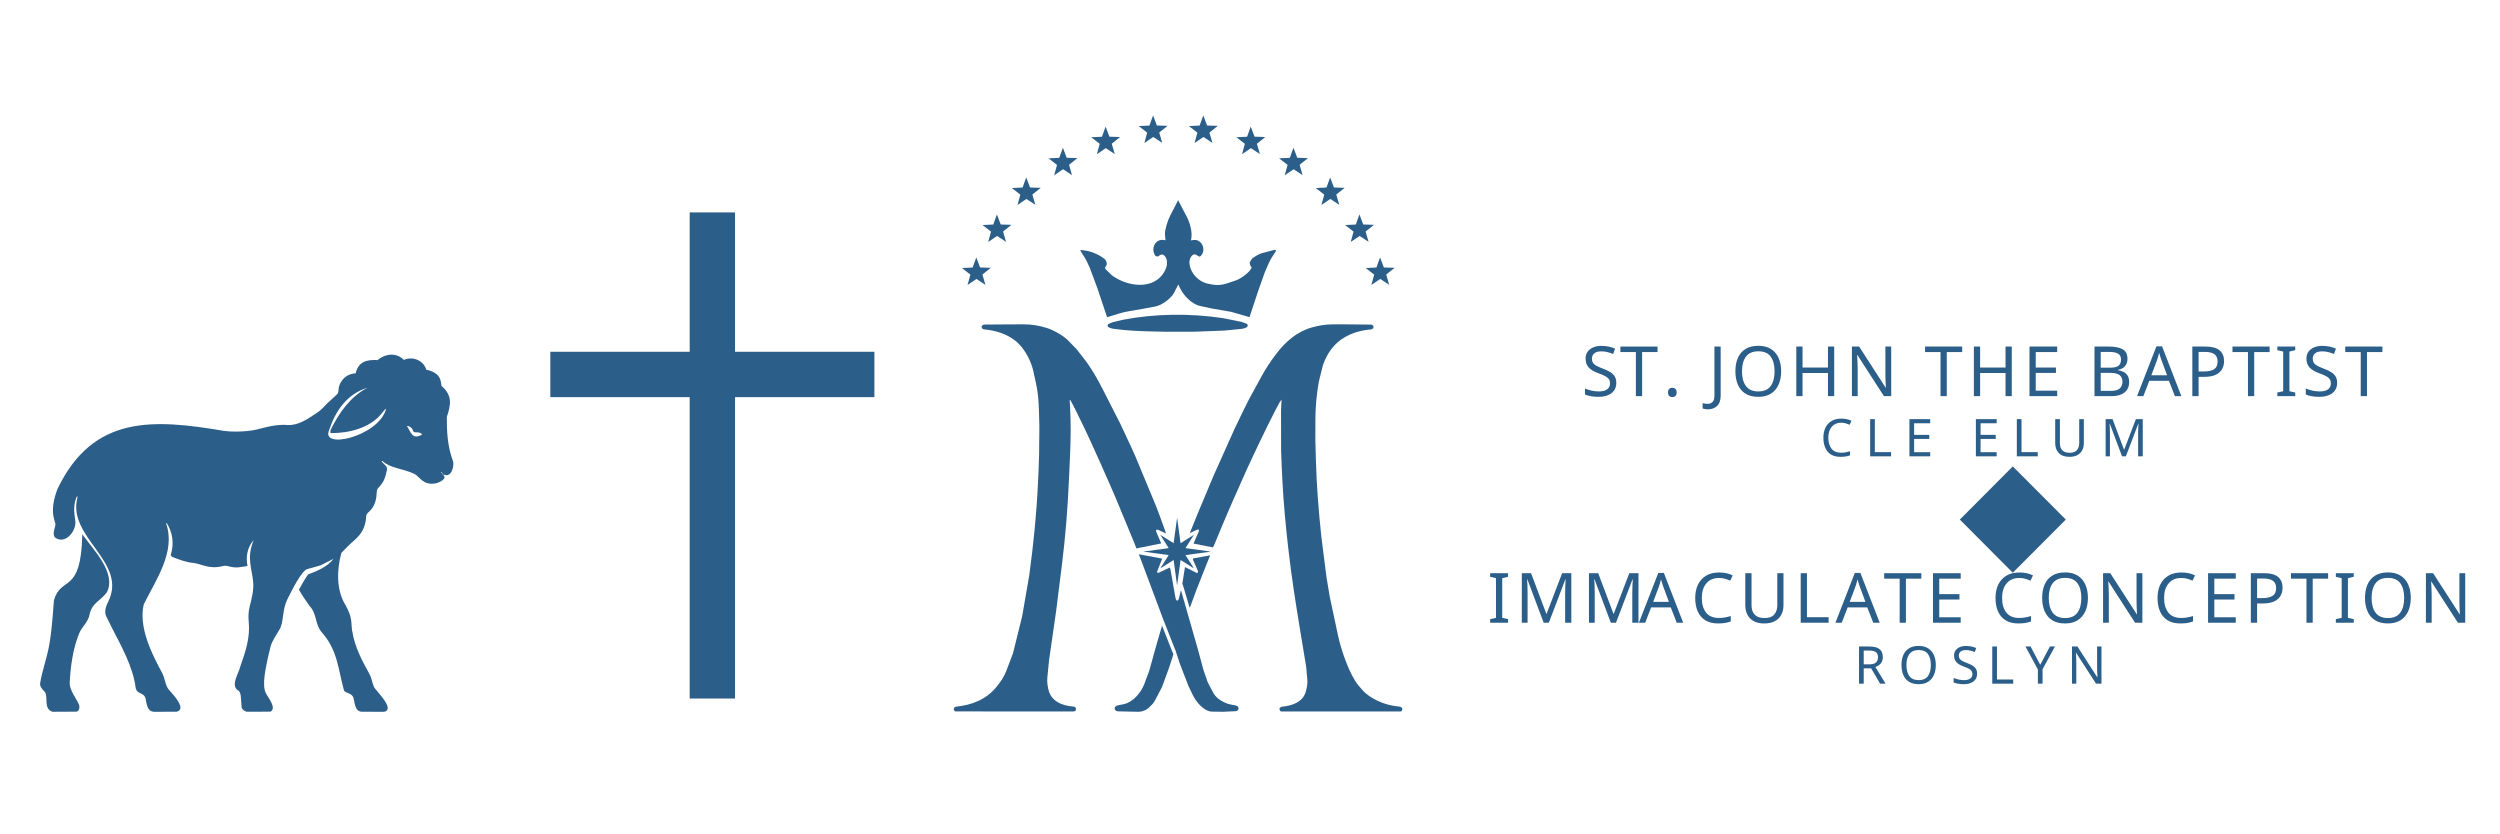
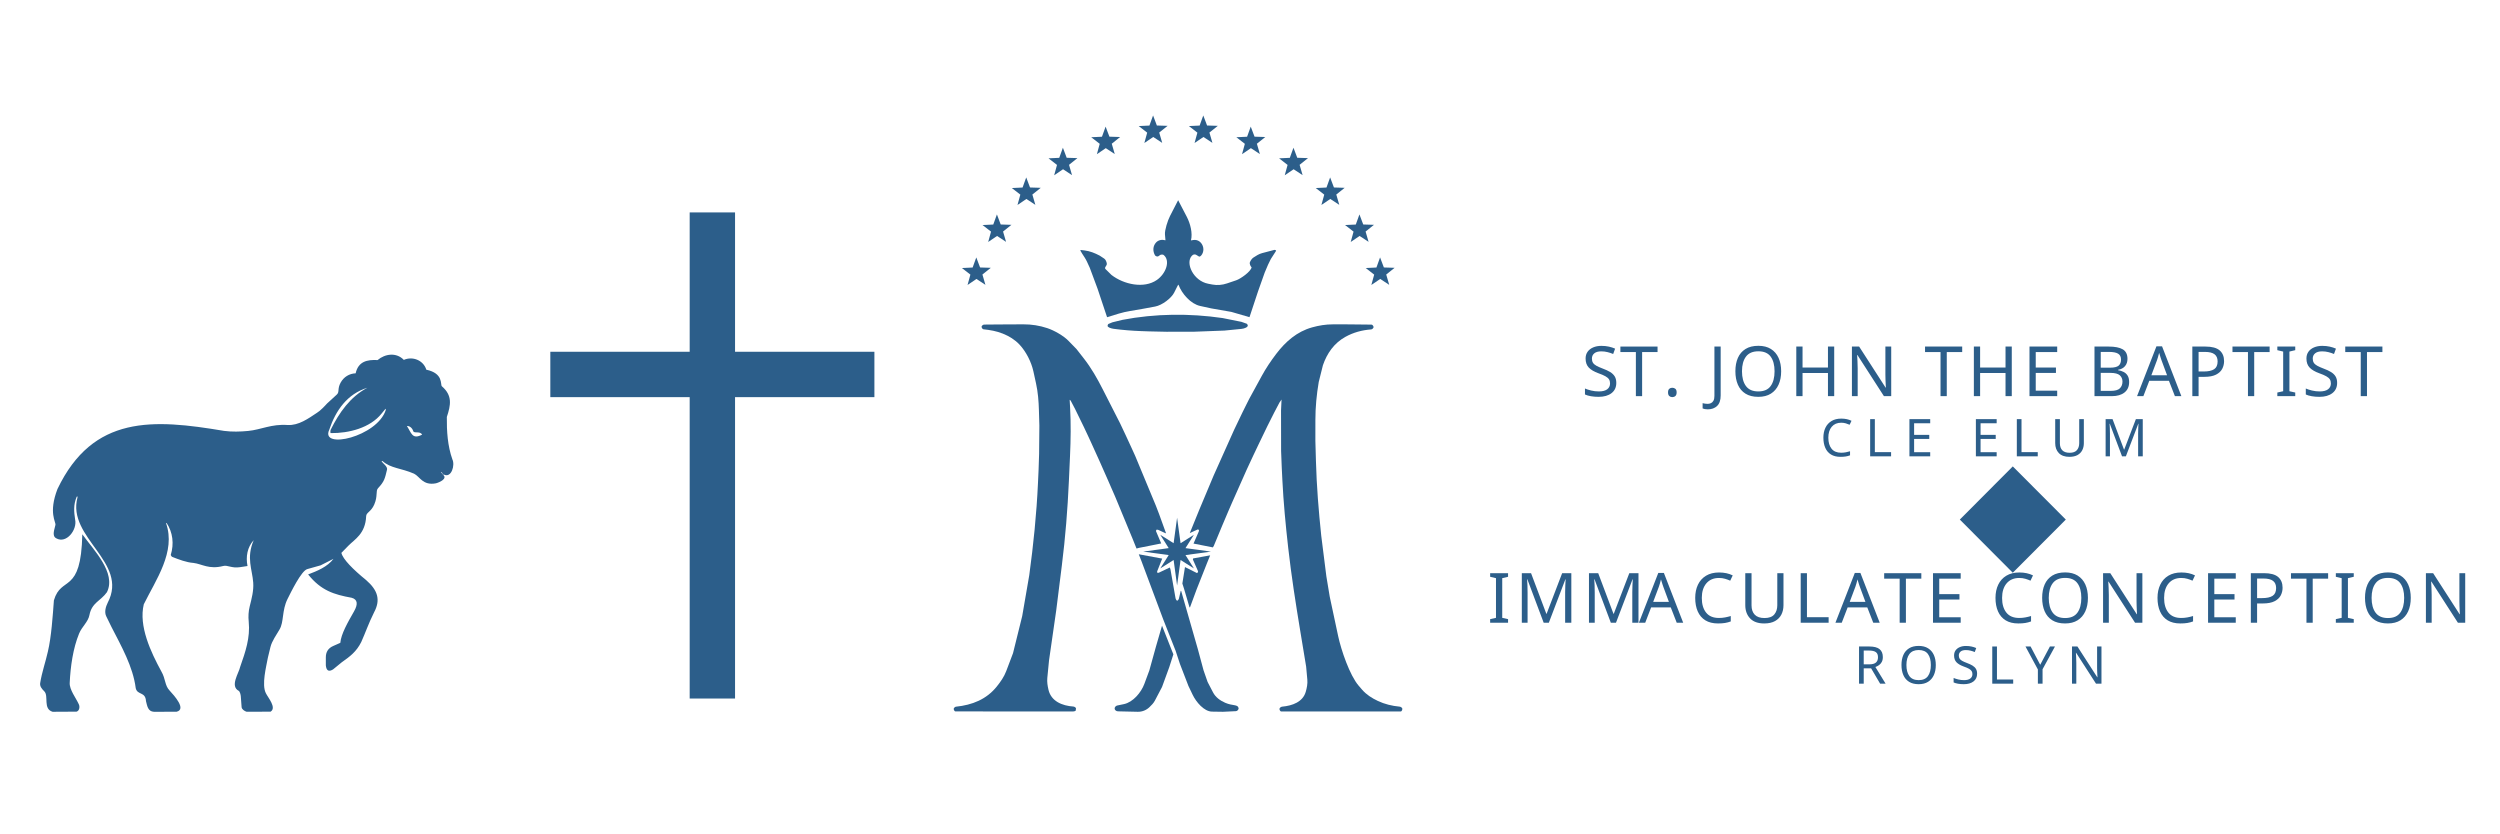
<svg xmlns="http://www.w3.org/2000/svg" id="AB4-primary-lockup" viewBox="0 0 3600 1200">
  <g id="lockup-mono-navy">
    <g id="icon-group">
      <g id="lockup-m">
        <g id="crown-stars-accent">
          <path d="M1690.99,421.07c-4.21,8.41-17.58,18.5-27.59,20.35l-19.25,3.57c-11.23,2.08-22.31,3.29-33.13,6.62l-16.83,5.18-13.66-40.93-11.23-30.18-4.13-9c-3.45-7.52-11.63-17.02-8.85-16.7l5.32.63c7.87.93,14.97,3.84,21.94,7.5l6.51,4.3c1.98,1.3,3.59,4.94,3.75,7.51.18,2.77-4.14,5.33-1.92,7.52l8.61,8.49c17.85,13.81,46.86,20,65.27,7.28,13.43-9.28,19.91-28.14,9.74-36.12-.98-.77-3.89-.59-4.88.09l-2.79,1.91c-1.08.74-3.92-.1-4.74-1.55-3.37-6.01-3.06-13.24,1.57-18.31,3.51-3.84,8.71-4.52,13.57-3.21l-.73-8.48c-.52-6.07,3.94-20.01,7.32-26.58l11.67-22.67,12.36,23.73c5.21,10,8.75,23.79,6.08,34.18l3.18-.55c7.06-1.22,12.76,3.59,14.38,10.32,1.84,7.63-3.61,14.33-5.87,13.5s-6.03-5.88-10.48-1.06c-9.61,10.41,2.29,36.07,23.6,40.17l6.05,1.16c6.97,1.34,14.28.66,20.99-1.61l13.33-4.51c6.2-2.09,21.04-12.45,22.15-18.67-1.46-1.36-3.39-5.04-2.39-7.46,1.07-2.58,2.89-5.21,5.06-6.64,3.99-2.63,7.95-5.17,12.48-6.36l17.63-4.65c.74-.19,2.92.69,2.45,1.42l-7.51,11.68-4.08,8.31-4.81,11.37-9.58,27.03-12.28,37.08-26.04-7.58-29.04-5.07-16.01-3.5c-13.41-2.93-26.22-17.26-31.22-30.73l-1.08,1.37-4.92,9.81Z" fill="#2c5e8a" />
          <path d="M1720.03,477.66l-40.21.09-25.21-.56-11.58-.41c-13.29-.47-25.98-1.55-39.23-3.26-4.08-.53-8.61-2.13-8.91-4.19-.1-.69.62-2.57,1.29-2.85l5.62-2.34,14.47-3.54c47.09-9.09,96.7-9.54,144.16-2.62l27.26,5.48,7.63,2.71c.56.2,1.45,1.88,1.5,2.48.19,2.48-4.72,4.53-9.11,4.96l-24.47,2.41-43.21,1.64Z" fill="#2c5e8a" />
          <polygon points="1719.23 818.53 1700.02 806.39 1695.01 843.11 1690.01 806.39 1670.8 818.53 1682.93 799.32 1646.21 794.31 1682.93 789.3 1670.8 770.09 1690.01 782.22 1695.01 745.51 1700.02 782.22 1719.23 770.09 1707.1 789.3 1743.81 794.31 1707.1 799.32 1719.23 818.53" fill="#2c5e8a" />
          <g id="Stars">
            <polygon id="Left_Star" data-name="Left Star" points="1419.01 410.17 1406.08 401.68 1393.28 410.37 1397.37 395.45 1385.15 385.96 1400.6 385.23 1405.85 370.68 1411.31 385.15 1426.77 385.64 1414.7 395.31 1419.01 410.17" fill="#2c5e8a" />
            <polygon points="1448.72 348.27 1435.79 339.77 1422.99 348.46 1427.08 333.54 1414.86 324.05 1430.31 323.33 1435.56 308.77 1441.02 323.25 1456.48 323.74 1444.41 333.41 1448.72 348.27" fill="#2c5e8a" />
            <polygon points="1490.92 294.98 1477.99 286.49 1465.19 295.18 1469.28 280.26 1457.06 270.77 1472.51 270.04 1477.76 255.49 1483.22 269.96 1498.68 270.45 1486.61 280.12 1490.92 294.98" fill="#2c5e8a" />
            <polygon points="1543.72 252.21 1530.79 243.71 1518 252.4 1522.08 237.48 1509.86 228 1525.31 227.27 1530.56 212.72 1536.03 227.19 1551.49 227.68 1539.41 237.35 1543.72 252.21" fill="#2c5e8a" />
            <polygon points="1605.24 221.83 1592.32 213.34 1579.52 222.03 1583.6 207.1 1571.38 197.62 1586.83 196.89 1592.08 182.34 1597.55 196.81 1613.01 197.3 1600.93 206.97 1605.24 221.83" fill="#2c5e8a" />
            <polygon points="1673.59 205.74 1660.66 197.24 1647.87 205.93 1651.95 191.01 1639.73 181.53 1655.18 180.8 1660.43 166.25 1665.89 180.72 1681.36 181.21 1669.28 190.88 1673.59 205.74" fill="#2c5e8a" />
            <polygon points="1745.88 205.74 1732.95 197.24 1720.16 205.93 1724.24 191.01 1712.02 181.53 1727.47 180.8 1732.72 166.25 1738.19 180.72 1753.65 181.21 1741.57 190.88 1745.88 205.74" fill="#2c5e8a" />
            <polygon points="1814.23 221.83 1801.3 213.34 1788.51 222.03 1792.59 207.1 1780.37 197.62 1795.82 196.89 1801.07 182.34 1806.53 196.81 1822 197.3 1809.92 206.97 1814.23 221.83" fill="#2c5e8a" />
            <polygon points="1875.75 252.21 1862.82 243.71 1850.03 252.4 1854.11 237.48 1841.89 228 1857.34 227.27 1862.59 212.72 1868.06 227.19 1883.52 227.68 1871.44 237.35 1875.75 252.21" fill="#2c5e8a" />
            <polygon points="1928.56 294.98 1915.63 286.49 1902.83 295.18 1906.91 280.26 1894.69 270.77 1910.15 270.04 1915.39 255.49 1920.86 269.96 1936.32 270.45 1924.25 280.12 1928.56 294.98" fill="#2c5e8a" />
            <polygon points="1970.76 348.27 1957.83 339.77 1945.03 348.46 1949.12 333.54 1936.9 324.05 1952.35 323.33 1957.59 308.77 1963.06 323.25 1978.52 323.74 1966.45 333.41 1970.76 348.27" fill="#2c5e8a" />
            <polygon id="Right_Star" data-name="Right Star" points="2000.47 410.17 1987.54 401.68 1974.74 410.37 1978.82 395.45 1966.6 385.96 1982.06 385.23 1987.3 370.68 1992.77 385.15 2008.23 385.64 1996.16 395.31 2000.47 410.17" fill="#2c5e8a" />
          </g>
        </g>
        <g id="m-letterform">
          <g>
            <path d="M1846.58,690.68l-.84-16.82-.95-24.42-.1-58.41.74-15.71-2.98,4.31-7.58,14.43-9.81,19.5-12.69,26.27-7.31,15.39-4.16,8.9-5.68,12.24-20.96,47.18-5.67,13.06-8.96,21.15-11.7,28.16c-.25.6-1.18,2.08-1.37,2.34l-10.17-2.01-17.73-3.49,7.67-17.62c.21-.49.29-2.12-.09-2.25l-1.5-.49-11.42,5.21,13.19-32.46,21.14-50.4,29.63-66.12,11.87-24.76,5.91-11.92,3.85-7.61,18.09-33.12c6.09-11.15,12.95-21.3,20.6-31.4,13.55-17.87,29.98-32.3,51.82-38.39,9.82-2.74,19.7-4.36,29.86-4.35l22.24.02,33.49.35c1.33.01,2.98,2.31,2.93,3.64-.04,1.19-1.88,3.17-3.29,3.27-13.4.97-25.72,4.32-37.36,10.78-16.06,8.91-26.37,23.53-32.29,40.83l-6.01,24.08c-3.09,18.21-4.82,36.17-4.83,54.73l-.02,30.09.82,29.36c1.01,36.09,3.85,71.22,7.63,107.18l7.37,58.48,4.86,29.32,12.13,56.82c4.3,20.13,16.66,56.43,29.48,71.34l4.91,5.7c6.17,7.17,14.11,12.22,22.71,16.26,10.03,4.71,20.31,7.2,31.52,8.26,1.48.14,3.14,1.36,3.67,2.44s-.46,4.49-2.23,4.49h-172.1c-1.42,0-2.73-2.85-2.46-3.9.38-1.45,2.06-2.86,3.87-3.03,14.91-1.4,29.71-6.78,33.94-21.32,1.63-5.62,2.83-11.63,2.29-17.54l-1.71-18.8-8.45-51.18c-6.63-40.15-12.81-79.49-17.38-119.92-3.7-32.75-6.77-64.73-8.44-98.12Z" fill="#2c5e8a" />
            <path d="M1704.88,847.38l-2.28-7.07,3.77-23.73,17.11,8.55c.93.47,2.16-2.43,1.62-2.78l-7.38-16.72.4-1.49,18.6-3.38,5.91-1.07-4.8,11.88-14.7,37.18-9,24.39-.61,1.65c-.12.32-.75-.65-.88-1.07l-3.35-11.41-4.41-14.93Z" fill="#2c5e8a" />
            <path d="M1540.31,575.69l.59,10.46c1.34,23.68.99,46.87-.08,70.59l-1.62,35.93c-1.84,40.86-5.04,80.91-10.12,121.45l-8.15,65.08-10.33,71.77-2.47,25.27c-.56,5.74.38,11.54,1.69,17.07,3.9,16.47,19.45,22.97,36,24.13,1.31.09,3.68,1.58,3.62,2.74-.06,1.13-.21,2.37-.41,2.98-.25.77-2.25,1.32-3.48,1.32l-169.68-.02c-1.49,0-2.72-2.82-2.52-3.91s1.84-2.77,3.19-2.91c23.54-2.43,43.95-10.55,58.8-29.02,5.5-6.85,10.49-13.93,13.6-22.15l9.82-25.93,13.22-53.39,10.17-58.94c6.01-44.21,10.48-87.8,12.52-132.29l.9-19.65.74-22.75.38-40.6-.64-21.99c-.38-13.19-1.36-26.04-4.18-38.9l-3.79-17.29c-2.96-13.48-10.46-28.33-19.99-38.52-6.68-7.14-14.96-12.18-24-15.8-9.14-3.66-18.17-5.21-28.07-6.27-1.19-.13-2.75-2.64-2.56-3.81.21-1.31,2.24-2.93,3.65-2.94l21.3-.19,35.25-.17c11.8-.06,23.28,1.76,34.48,5.48,9.98,3.32,23.43,11.02,30.44,18.24l11.61,11.94,10.72,13.73c10.65,13.64,18.97,28.33,26.87,43.82l25.2,49.45,7.83,16.6,8.47,18.35,5.37,11.79,29.79,71.7,4.54,11.82,10.16,28.08-2.43-.92-8.67-4.06c-.48-.23-1.74-.41-2.17-.42-.57-.01-1.43,1.74-1.2,2.28l6.82,16.11.65,1.54c.02.06-.66.12-1.25.24l-14.76,2.96-15.75,3.11-3.79,1.01-5.28-13.15-25.42-61.4-10.9-24.96-11.2-25.35-12.93-28.53-4.13-8.93-5.97-12.69-12.56-25.74-6.46-12.32c-.12-.23-1.62-1.28-1.44-1.13Z" fill="#2c5e8a" />
          </g>
          <g>
            <path d="M1783.53,1019.61c-1.08-5.58-8.45-2.89-19.21-7.59-7.28-3.17-13.9-7.96-17.55-14.97l-7.8-14.98-5.88-16.88-8.11-30.15-24.04-83.92c-.18-.09-.5-.25-.69-.35l-2.77,11.82c-.17.71-1.79,2.55-2.39,2.44-.92-.17-2.1-2.3-2.28-3.37l-5.49-31.24-1.92-10.9c-.09-.53-.8-2.2-.92-2.32l-15.94,7.57c-.53.25-2.2,0-2.26-.43-.04-.29-.04-1.4.14-1.85l7.15-18.1-33.73-6.24,3.98,10.19,31.63,84.63h.02s16.96,43.01,16.96,43.01c.15-.02.23-.01.1.05l6.6,20.06,12.22,31.72,6.05,12.63c5,10.44,16.36,24.11,27.91,24.29l15.75.24,18.72-.9c1.99-.1,4.15-2.45,3.76-4.47Z" fill="#2c5e8a" />
            <path d="M1700.24,850.77h0c-.24-.12-.17-.09,0,0Z" fill="#2c5e8a" />
          </g>
          <path d="M1688.12,938.45h-.01s-14.79-37.52-14.79-37.52l-8.72,30.08-9.52,34.33-7.26,19.58c-4.53,12.22-16.3,26.31-29.44,29.02l-9.51,1.97c-2.12.44-3.98,2.55-3.8,4.59.19,2.14,2.4,3.77,4.78,3.82l28.54.65c6.33.14,12.38-2.37,16.84-6.67,2.93-2.82,5.88-5.76,7.76-9.35l10.35-19.73,10.41-28.53,5.9-18.43-1.51-3.84Z" fill="#2c5e8a" />
        </g>
      </g>
      <g id="lockup-lamb">
-         <path d="M549.34,664.25c2.15,2.99,8.87,7.67,8.02,11.85-3.1,12.69-3.52,16.81-12.98,26.91-3.72,3.98-.08,11.11-5.45,23.5-4.54,10.47-11.43,11.41-11.65,16.69-1.06,25.56-16.56,33.37-25.58,42.6l-10.09,10.32c-6.96,25.46-7.27,54.23,6.16,75.65,4.8,8.51,7.98,16.91,8.4,26.77,1.08,25.26,12.67,48.28,24.71,69.95,6.27,10.82,4.55,17.97,10.24,24.41,4.38,5.66,27.33,29,12,32.1,0,0-32.31-.11-32.31-.11-9.85-.5-9.81-12.77-11.79-19.63-1.85-7.96-12.6-6.67-13.77-11.42-8.53-30.88-8.87-57.42-32.27-83.79-9.37-10.9-6.66-26.73-17.1-37.29-4.14-5.61-12.11-17.47-15.39-23.6,4.3-7.96,8-14.85,13.22-21.98,13.05-4.92,27.89-10.96,36.48-22.46l-18.5,9.37-18.99,5.35c-8.7,1.95-24.27,34.4-28.69,43.16-8.3,16.7-4.95,33.01-11.55,43.96-4.47,7.79-10.82,16.37-13.01,25.16,0,0-3.66,15.11-3.66,15.11-2.49,13.59-9.19,38.91-2.98,51.31,3.02,6.34,15.92,20.91,6.87,26.66l-34.59.13c-2.97-.9-6.95-3.56-7.18-6.67l-1.15-15.55c-.17-2.24-1.22-6.72-2.97-7.88-12.97-6.88.05-25.19,2.09-34.68,7.53-21.4,14.61-41.89,12.28-64.91-.77-7.57-.39-14.79,1.45-22.19,2.77-11.09,5.83-22.47,5.04-33.96-1.33-19.36-10.3-35.56.68-61.26-9.19,10.12-11.62,23.82-8.92,37.25l-10.55,1.62c-12.48,1.92-18.03-3.33-24.36-1.69-20.53,5.33-30.48-2.85-42.86-4.39-10.22-.7-21.16-4.98-30.61-8.68-.83-.31-2.07-2.24-2.15-2.8,4.92-15.93,3.01-32.53-6-46.15l-.75.46c14.41,41.06-14.68,81.42-32.08,116.75-7.58,31.37,10.17,68.93,25.3,96.68,6.33,10.89,4.7,20.01,11.84,27.48,6.87,7.49,24.58,26.96,10.13,30.53,0,0-32.56.1-32.56.1-8.95-.35-9.81-8.81-11.54-15.36-.76-14.02-12.35-8.24-14.77-18.67-3.92-31.04-20.82-60.62-34.85-87.99,0,0-7.6-15.49-7.6-15.49-2.99-6.09-.8-13.71,2.12-19.62,30.74-58.47-59.17-93.41-43.53-151.56-.03-1.92-.53-2.25-1.41-.33-4.46,10.91-3.74,20.87-2.03,31.98,3.41,14.91-12.56,35.5-27.11,27.23-7-3.57-2.17-13.74-1.23-19.25.99-4.25-10.35-17.25,2.96-51.78,51.18-106.81,137.84-100.88,239.89-83.67,11.57,1.51,23.11,1.19,34.74.07,18.43-1.77,33.59-10.27,56.86-8.53,15.92.81,29.62-9.28,42.25-17.65,4.02-2.22,11.39-9.84,14.45-13.31,0,0,14.06-12.89,14.06-12.89,4.2-3.85.45-8.14,5.56-17.31,4.52-8.1,12.34-12.89,21.55-13.29,3.85-17.06,16.3-19.82,31.59-19.08,10.88-9.14,27-11.4,37.78-.25,12.66-5.6,28.18.48,32.4,14.12,24.97,5.34,19.94,21.27,22.35,23.84,15.51,13.36,12.94,27.01,7.19,44.22-.23,20.46,1.12,41.69,7.97,61.04,4.13,8.24-1.37,27.39-12.16,21.91l-1.35.16c7.16,5.69-5.04,11.12-10.15,12.43-18.93,3.68-23.27-9.9-31.57-13.87-18.57-8.15-33.54-7.54-45.39-18.21l-1.4.4ZM549.57,595.46c-16.61,20.78-47.35,28.53-73.18,28.21-1.09.07-.65-4.05-.04-5.13,12.16-24.46,28.1-47.19,52.73-60.21-29.03,8.93-45.72,32.76-55,60.62-13.29,28.85,69.33,10.08,81.52-28.8l-.41-1.57-5.62,6.86ZM595.02,620.7c-1.37-4.35-4.97-7.46-9.08-7.28,6.47,10,7.65,20.02,21.89,12.45-3.17-5.75-11.55-1.16-12.81-5.17ZM549.82,662.61l-1.21-.11,1.21.11ZM636.94,680.92l-2.18-1.46,1.12,2.04,1.06-.58ZM637.46,681.6l-.84.87.65.59.82-.75-.63-.72Z" fill="#2c5e8a" />
+         <path d="M549.34,664.25c2.15,2.99,8.87,7.67,8.02,11.85-3.1,12.69-3.52,16.81-12.98,26.91-3.72,3.98-.08,11.11-5.45,23.5-4.54,10.47-11.43,11.41-11.65,16.69-1.06,25.56-16.56,33.37-25.58,42.6l-10.09,10.32C493.539,805.119 508.608,820.188 527.154,835.257 C544.541,850.325 548.019,864.235 538.746,881.622 C530.632,897.85 525.995,911.759 520.199,924.51 C513.245,938.419 503.972,945.374 492.38,953.488 L479.63,963.92 Q470.357,969.716 469.198,958.124 L469.198,946.533 Q469.198,934.942 479.63,930.305 L490.062,925.669 C491.221,912.918 500.494,896.69 509.767,880.463 Q519.04,864.235 506.29,860.757 C480.789,856.121 462.243,850.325 443.710,827.180 c13.05-4.92,27.89-10.96,36.48-22.46l-18.5,9.37-18.99,5.35c-8.7,1.95-24.27,34.4-28.69,43.16-8.3,16.7-4.95,33.01-11.55,43.96-4.47,7.79-10.82,16.37-13.01,25.16,0,0-3.66,15.11-3.66,15.11-2.49,13.59-9.19,38.91-2.98,51.31,3.02,6.34,15.92,20.91,6.87,26.66l-34.59.13c-2.97-.9-6.95-3.56-7.18-6.67l-1.15-15.55c-.17-2.24-1.22-6.72-2.97-7.88-12.97-6.88.05-25.19,2.09-34.68,7.53-21.4,14.61-41.89,12.28-64.91-.77-7.57-.39-14.79,1.45-22.19,2.77-11.09,5.83-22.47,5.04-33.96-1.33-19.36-10.3-35.56.68-61.26-9.19,10.12-11.62,23.82-8.92,37.25l-10.55,1.62c-12.48,1.92-18.03-3.33-24.36-1.69-20.53,5.33-30.48-2.85-42.86-4.39-10.22-.7-21.16-4.98-30.61-8.68-.83-.31-2.07-2.24-2.15-2.8,4.92-15.93,3.01-32.53-6-46.15l-.75.46c14.41,41.06-14.68,81.42-32.08,116.75-7.58,31.37,10.17,68.93,25.3,96.68,6.33,10.89,4.7,20.01,11.84,27.48,6.87,7.49,24.58,26.96,10.13,30.53,0,0-32.56.1-32.56.1-8.95-.35-9.81-8.81-11.54-15.36-.76-14.02-12.35-8.24-14.77-18.67-3.92-31.04-20.82-60.62-34.85-87.99,0,0-7.6-15.49-7.6-15.49-2.99-6.09-.8-13.71,2.12-19.62,30.74-58.47-59.17-93.41-43.53-151.56-.03-1.92-.53-2.25-1.41-.33-4.46,10.91-3.74,20.87-2.03,31.98,3.41,14.91-12.56,35.5-27.11,27.23-7-3.57-2.17-13.74-1.23-19.25.99-4.25-10.35-17.25,2.96-51.78,51.18-106.81,137.84-100.88,239.89-83.67,11.57,1.51,23.11,1.19,34.74.07,18.43-1.77,33.59-10.27,56.86-8.53,15.92.81,29.62-9.28,42.25-17.65,4.02-2.22,11.39-9.84,14.45-13.31,0,0,14.06-12.89,14.06-12.89,4.2-3.85.45-8.14,5.56-17.31,4.52-8.1,12.34-12.89,21.55-13.29,3.85-17.06,16.3-19.82,31.59-19.08,10.88-9.14,27-11.4,37.78-.25,12.66-5.6,28.18.48,32.4,14.12,24.97,5.34,19.94,21.27,22.35,23.84,15.51,13.36,12.94,27.01,7.19,44.22-.23,20.46,1.12,41.69,7.97,61.04,4.13,8.24-1.37,27.39-12.16,21.91l-1.35.16c7.16,5.69-5.04,11.12-10.15,12.43-18.93,3.68-23.27-9.9-31.57-13.87-18.57-8.15-33.54-7.54-45.39-18.21l-1.4.4ZM549.57,595.46c-16.61,20.78-47.35,28.53-73.18,28.21-1.09.07-.65-4.05-.04-5.13,12.16-24.46,28.1-47.19,52.73-60.21-29.03,8.93-45.72,32.76-55,60.62-13.29,28.85,69.33,10.08,81.52-28.8l-.41-1.57-5.62,6.86ZM595.02,620.7c-1.37-4.35-4.97-7.46-9.08-7.28,6.47,10,7.65,20.02,21.89,12.45-3.17-5.75-11.55-1.16-12.81-5.17ZM549.82,662.61l-1.21-.11,1.21.11ZM636.94,680.92l-2.18-1.46,1.12,2.04,1.06-.58ZM637.46,681.6l-.84.87.65.59.82-.75-.63-.72Z" fill="#2c5e8a" />
        <path d="M113.38,1013.94c1.82,3.39,1.26,9.46-3.13,10.84l-34.5.19c-14.25-4.24-5.16-22.79-12.04-29.54-3.44-3.38-6.79-7.27-5.79-12.21,2.45-15.2,7.68-30.06,11.04-44.99,5.02-21.17,7.03-51.72,8.65-73.67,10.55-36.6,39.14-7.23,40.91-95.2,15.62,21.98,49.39,55.4,35.47,83.39-9.12,12.83-21.71,14.81-25.21,32.98-1.91,9.92-10.8,16.63-14.9,26.63-8.72,21.24-12.41,47.52-13.49,70.86-.64,9.79,9.21,22.22,13,30.73Z" fill="#2c5e8a" />
      </g>
      <polygon id="lockup-cross" points="1259.14 506.54 1058.47 506.54 1058.47 305.88 993.14 305.88 993.14 506.54 792.47 506.54 792.47 571.88 993.14 571.88 993.14 1005.88 1058.47 1005.88 1058.47 571.88 1259.14 571.88 1259.14 506.54" fill="#2c5e8a" />
    </g>
    <g id="text-block">
      <text transform="translate(2821.555 800.1403)" fill="#2c5e8a" font-family="CormorantSC-Regular, 'Cormorant SC'" font-size="200" letter-spacing=".06em">
        <tspan x="0" y="0">◆</tspan>
      </text>
      <g>
        <text transform="translate(2141.812 896.7708)" fill="#2c5e8a" font-family="CormorantSC-Regular, 'Cormorant SC'" font-size="100">
          <tspan x="0" y="0" letter-spacing=".06em">IMM</tspan>
          <tspan x="218.2" y="0" letter-spacing=".05em">A</tspan>
          <tspan x="293.2" y="0" letter-spacing=".06em">CUL</tspan>
          <tspan x="501.19" y="0" letter-spacing="0em">A</tspan>
          <tspan x="570.4" y="0" letter-spacing=".06em">TE CONCEPTION</tspan>
        </text>
        <text transform="translate(2669.73 984.4879)" fill="#2c5e8a" font-family="CormorantSC-Regular, 'Cormorant SC'" font-size="75">
          <tspan x="0" y="0" letter-spacing=".18em">R</tspan>
          <tspan x="63.82" y="0" letter-spacing=".23em">OS</tspan>
          <tspan x="191.85" y="0" letter-spacing=".2em">L</tspan>
          <tspan x="246.97" y="0" letter-spacing=".23em">YN</tspan>
        </text>
      </g>
      <g>
        <text transform="translate(2277.262 570.4561)" fill="#2c5e8a" font-family="CormorantSC-Regular, 'Cormorant SC'" font-size="100">
          <tspan x="0" y="0" letter-spacing=".06em">S</tspan>
          <tspan x="55.1" y="0" letter-spacing="0em">T</tspan>
          <tspan x="117.5" y="0" letter-spacing=".06em">. JOHN THE BAPTIST</tspan>
        </text>
        <text transform="translate(2621.094 657.097)" fill="#2c5e8a" font-family="CormorantSC-Regular, 'Cormorant SC'" font-size="75" letter-spacing=".23em">
          <tspan x="0" y="0">CLE ELUM</tspan>
        </text>
      </g>
    </g>
  </g>
</svg>
